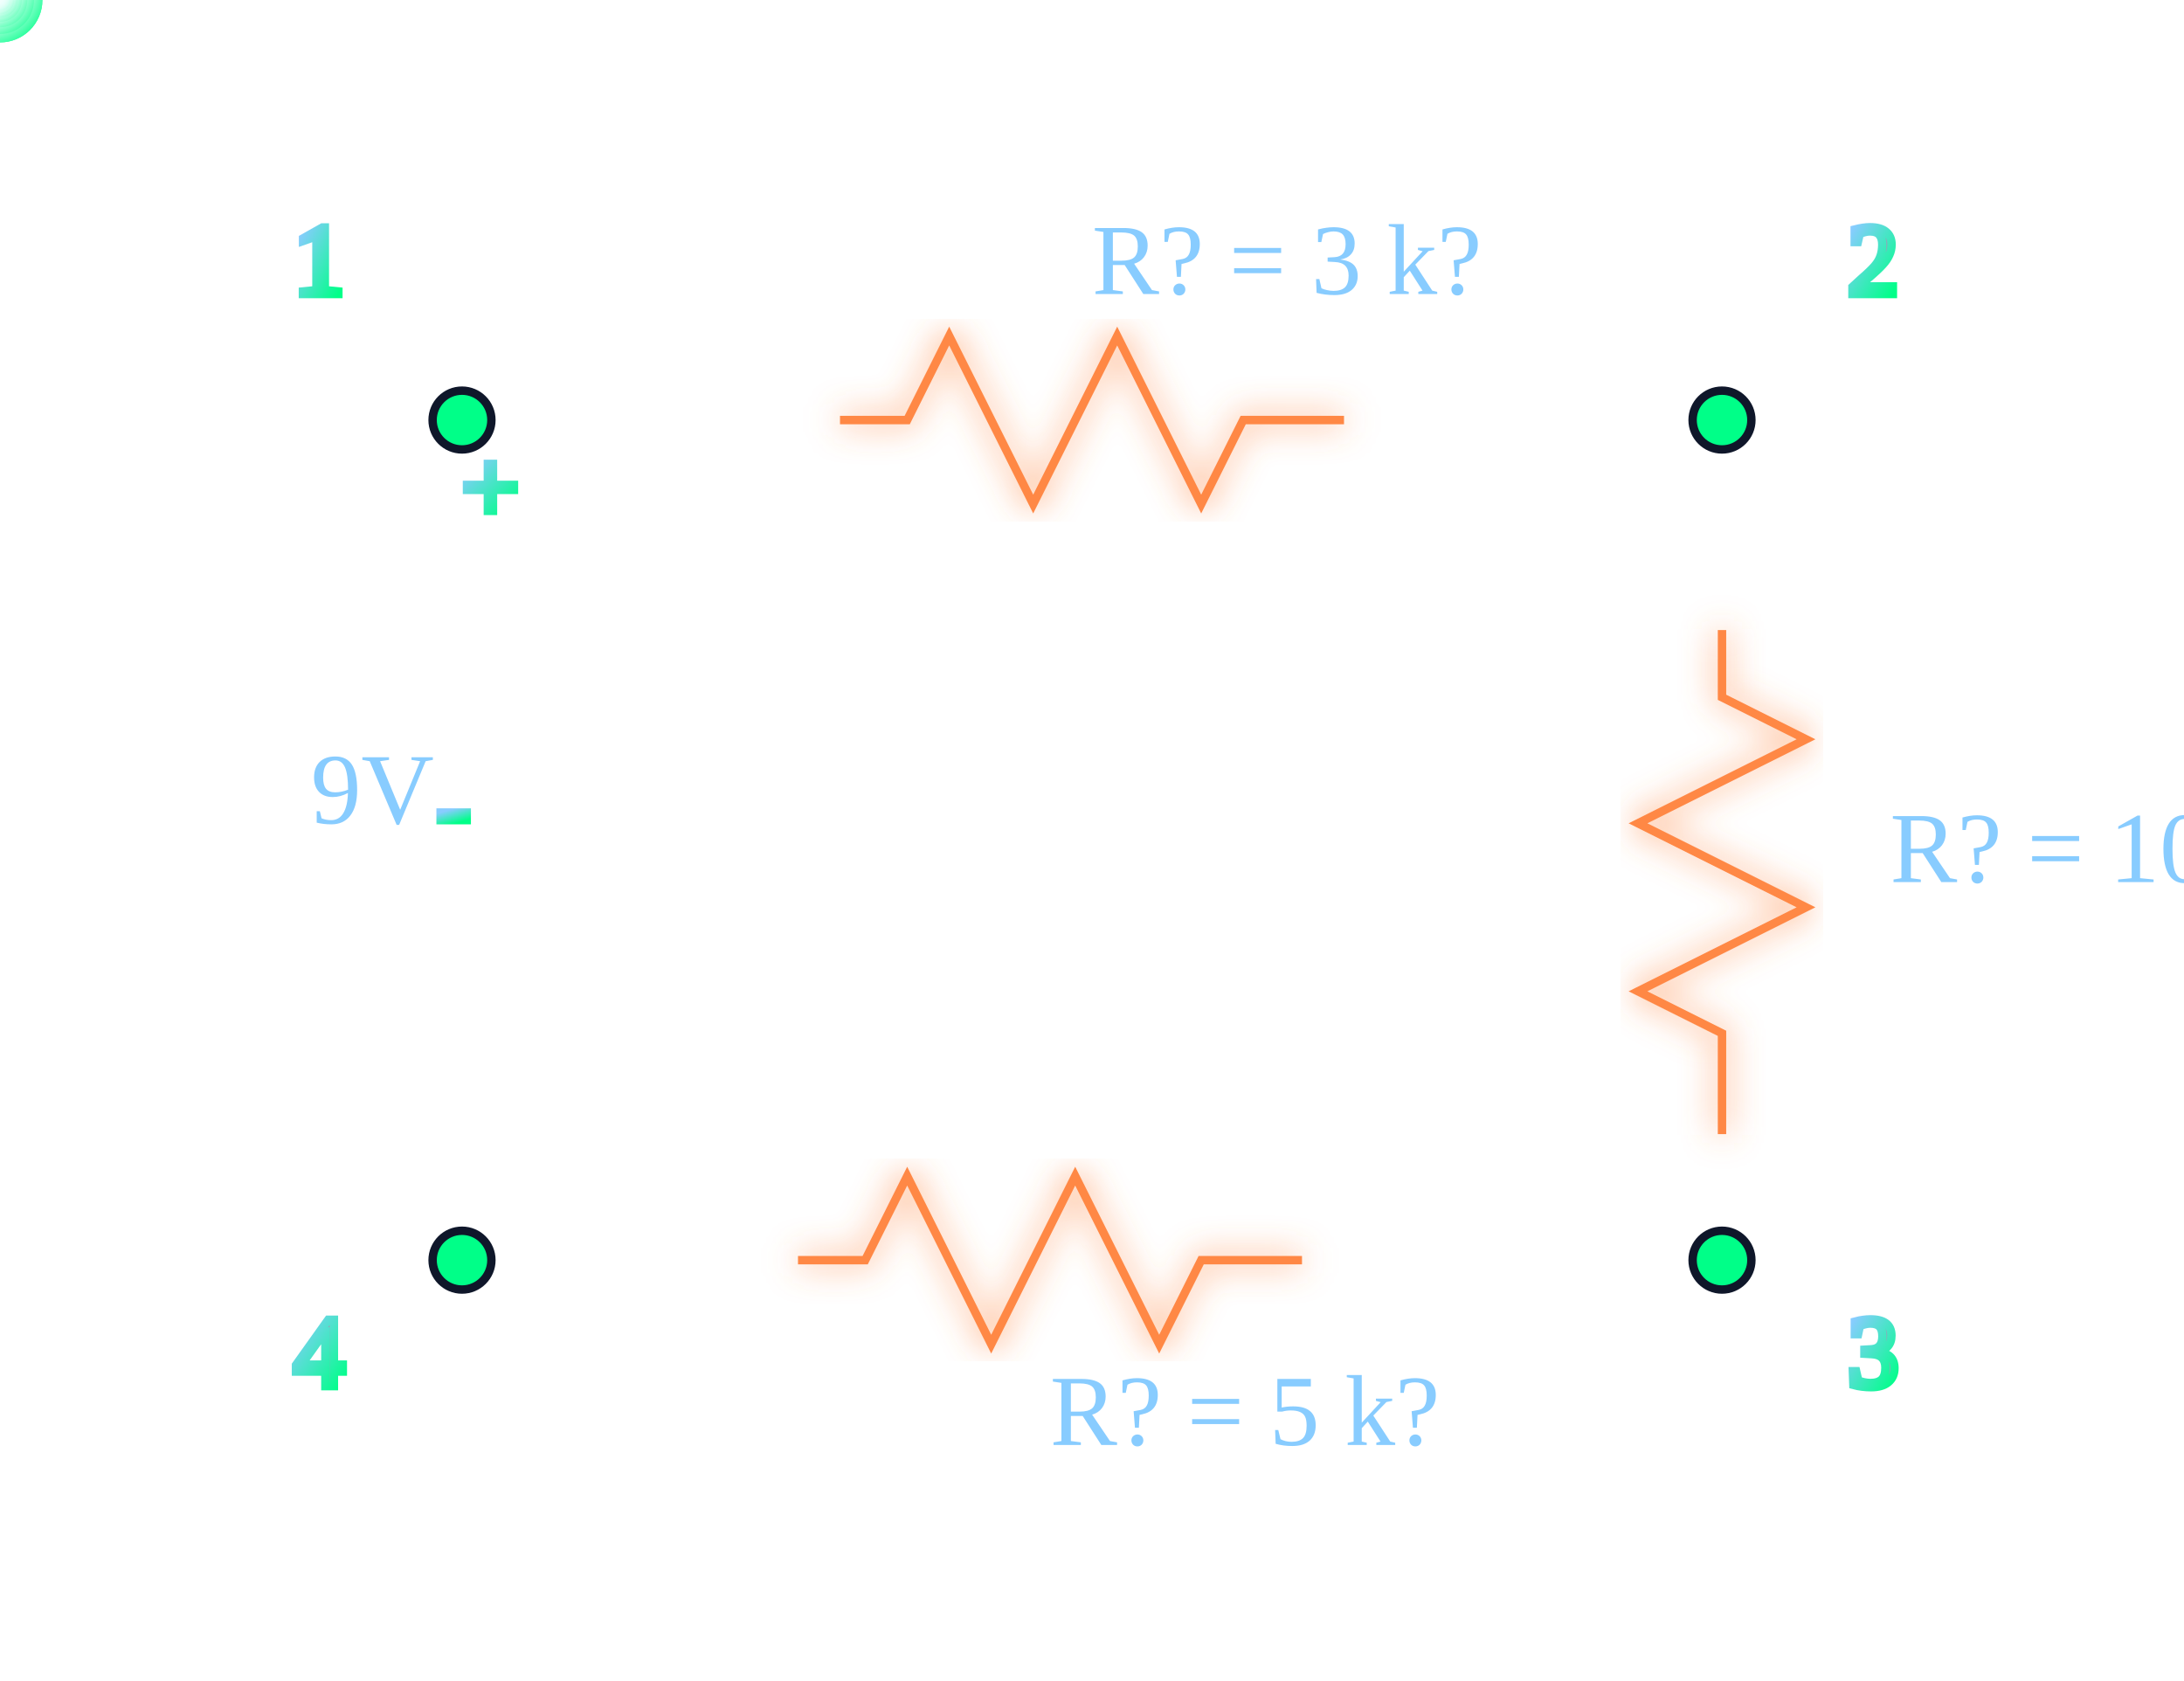
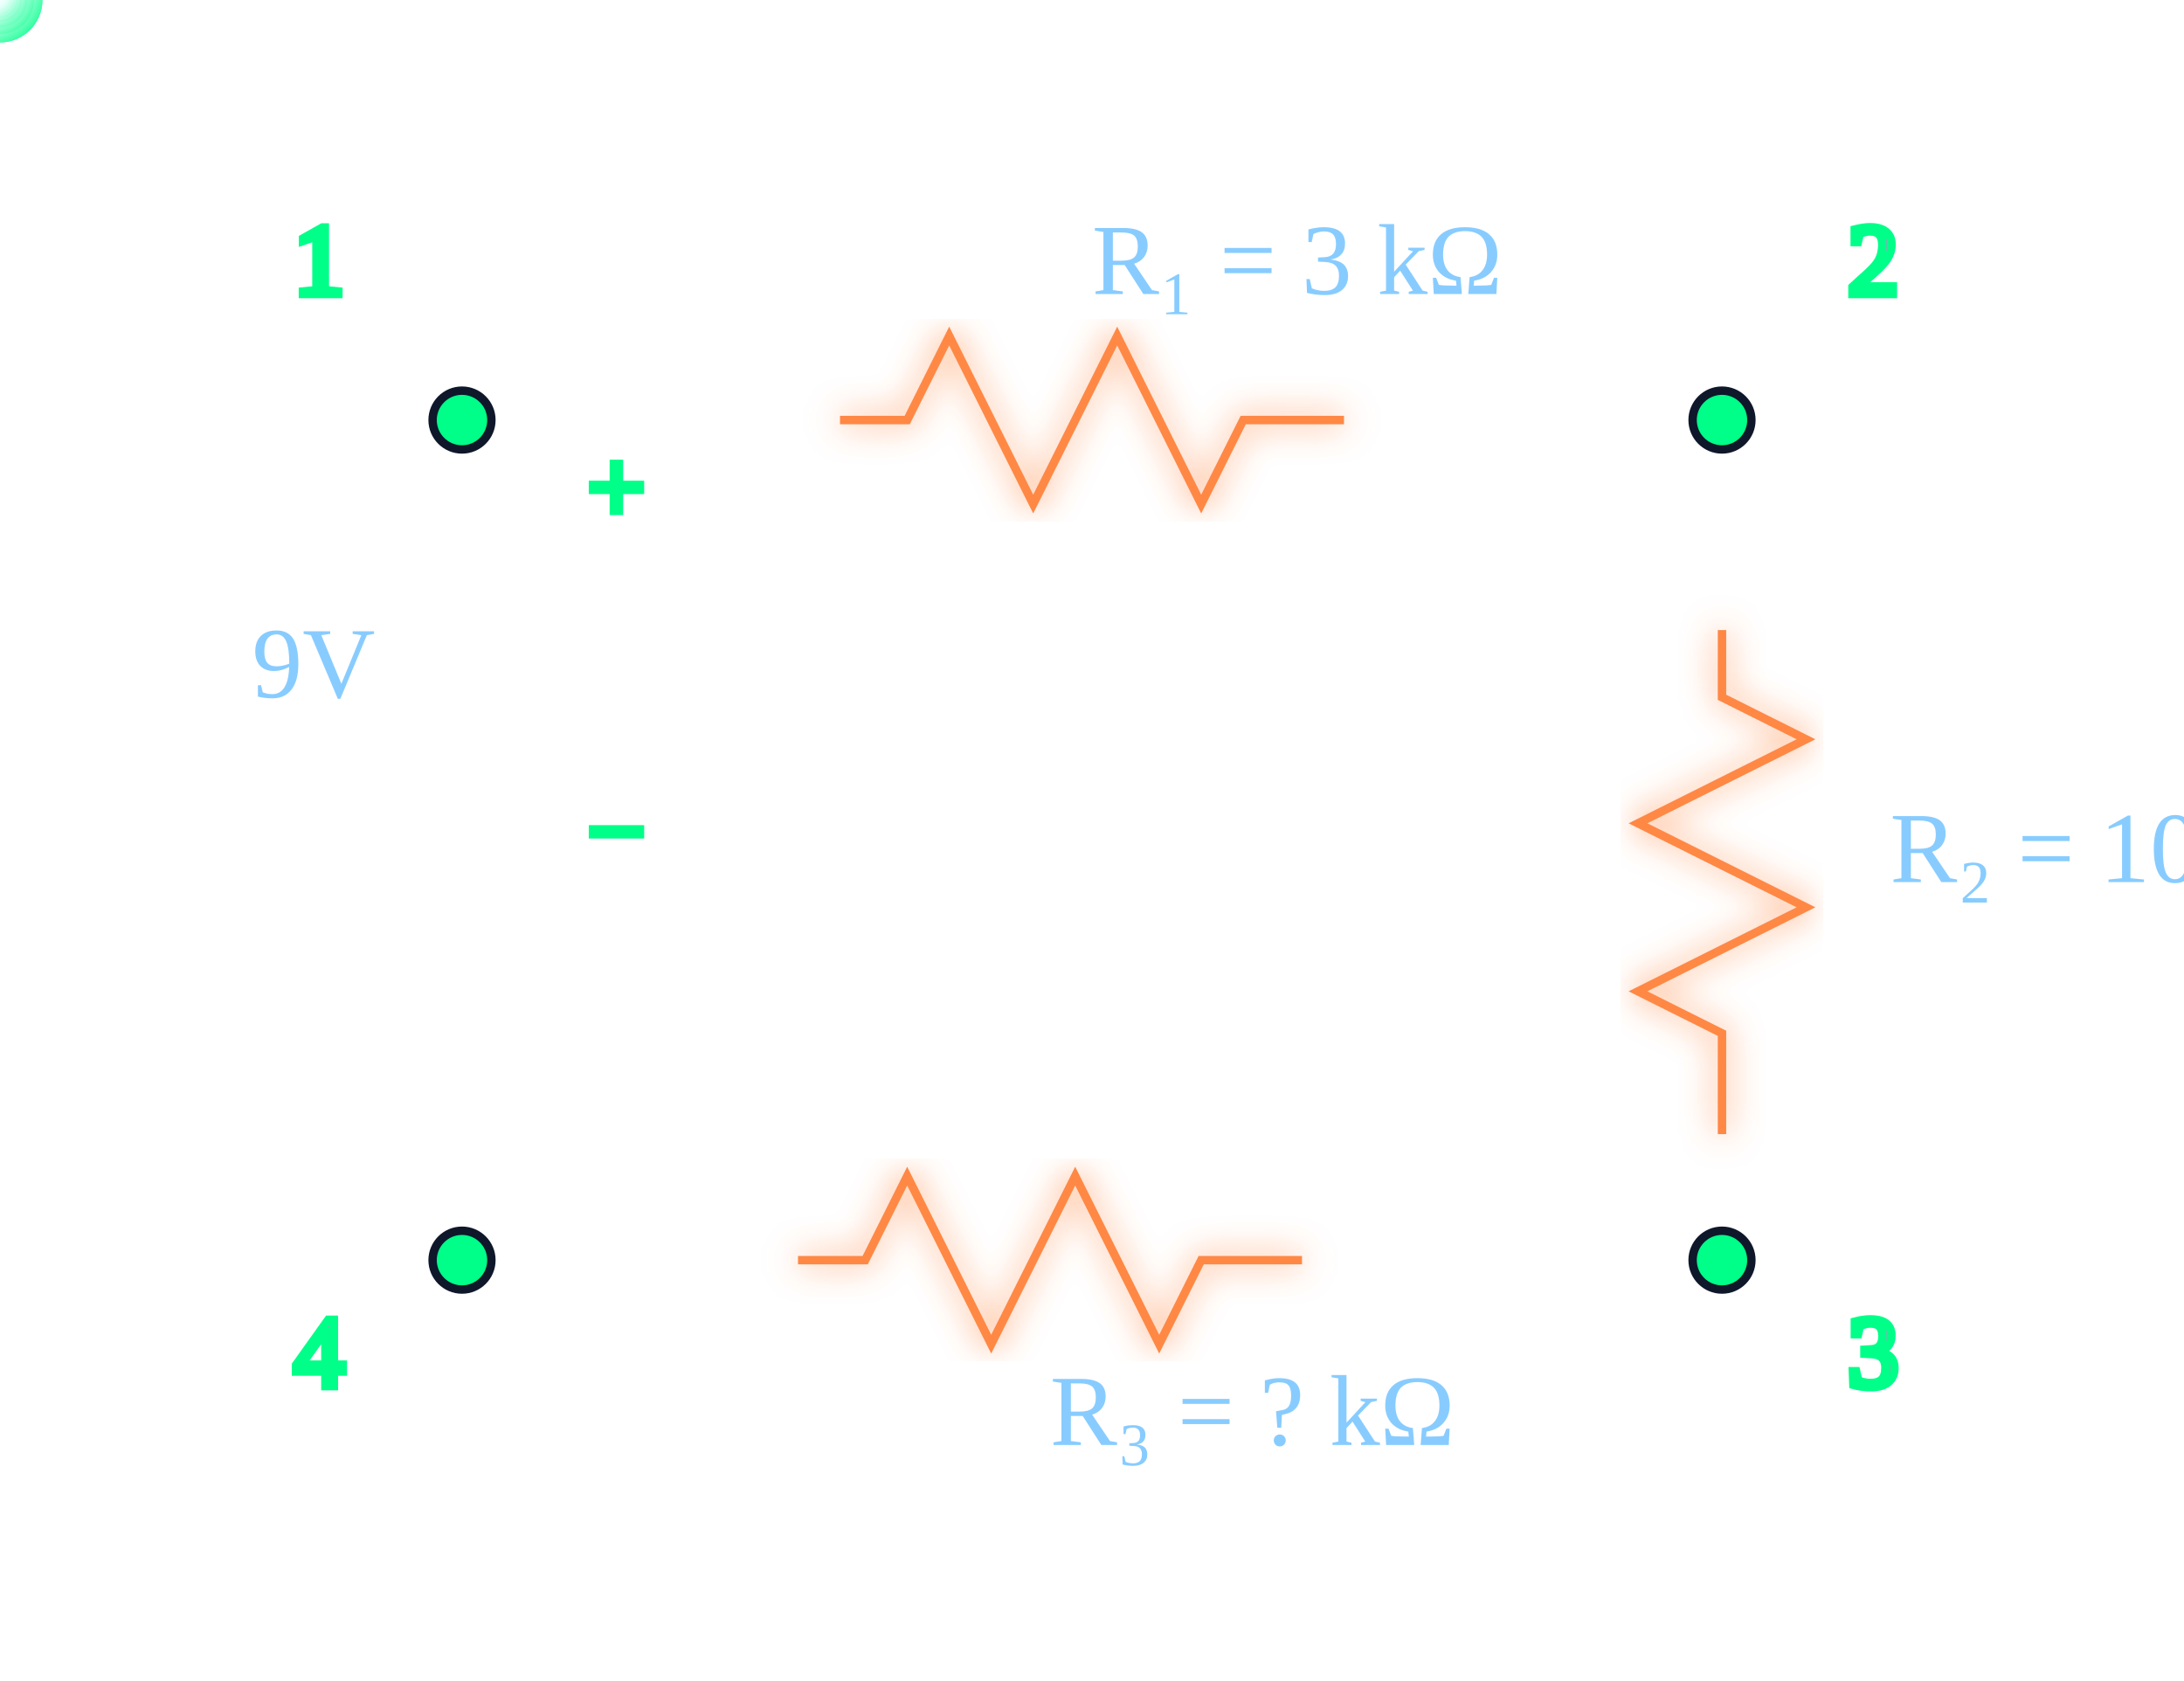
<svg xmlns="http://www.w3.org/2000/svg" xmlns:xlink="http://www.w3.org/1999/xlink" viewBox="0 0 260 200" role="img" aria-label="CircuiTry3D Logo - Three Resistor Circuit">
  <defs>
    <linearGradient id="wireGradient" x1="0%" y1="0%" x2="100%" y2="100%">
-       <stop offset="0%" style="stop-color:#88ccff;stop-opacity:1" />
+       <stop offset="0%" style="stop-color:#00ff88;stop-opacity:1" />
      <stop offset="100%" style="stop-color:#00ff88;stop-opacity:1" />
    </linearGradient>
    <linearGradient id="componentGradient" x1="0%" y1="0%" x2="100%" y2="0%">
      <stop offset="0%" style="stop-color:#ff8844;stop-opacity:1" />
      <stop offset="100%" style="stop-color:#ff8844;stop-opacity:1" />
    </linearGradient>
    <filter id="glow">
      <feGaussianBlur stdDeviation="2" result="coloredBlur" />
      <feMerge>
        <feMergeNode in="coloredBlur" />
        <feMergeNode in="SourceGraphic" />
      </feMerge>
    </filter>
    <filter id="photonGlow" x="-80%" y="-80%" width="260%" height="260%">
      <feGaussianBlur stdDeviation="3.0" result="blur" />
      <feColorMatrix in="blur" type="matrix" values="           1 0 0 0 0           0 1 0 0 0           0 0 1 0 0           0 0 0 16 -3.5" result="glow" />
      <feMerge>
        <feMergeNode in="glow" />
        <feMergeNode in="SourceGraphic" />
      </feMerge>
    </filter>
    <radialGradient id="photonFill" cx="35%" cy="35%" r="80%">
      <stop offset="0%" style="stop-color:#ffffff;stop-opacity:1" />
      <stop offset="46%" style="stop-color:#e8fffb;stop-opacity:1" />
      <stop offset="100%" style="stop-color:#00ff88;stop-opacity:1" />
    </radialGradient>
    <path id="photonPath" d="M 55 150          L 55 50          L 90 50          L 100 50          L 108 50          L 113 40          L 123 60          L 133 40          L 143 60          L 148 50          L 160 50          L 205 50          L 205 75          L 205 83          L 215 88          L 195 98          L 215 108          L 195 118          L 205 123          L 205 135          L 205 150          L 160 150          L 155 150          L 103 150          L 108 140          L 118 160          L 128 140          L 138 160          L 143 150          L 95 150          L 55 150" />
  </defs>
  <g stroke="url(#wireGradient)" strokeWidth="3.5" fill="none" strokeLinecap="round" strokeLinejoin="round">
    <line x1="55" y1="115" x2="55" y2="95" stroke="url(#wireGradient)" strokeWidth="3.5" />
    <g transform="translate(55, 80)">
-       <line x1="-5" y1="-8" x2="5" y2="-8" stroke="url(#componentGradient)" strokeWidth="2.5" />
-       <line x1="-8" y1="4" x2="8" y2="4" stroke="url(#componentGradient)" strokeWidth="3.5" />
-       <text x="0" y="-18" fontSize="9" fill="#00ff88" fontWeight="bold" textAnchor="middle">+</text>
-       <text x="-3" y="20" fontSize="9" fill="#64748b" fontWeight="bold" textAnchor="middle">-</text>
+       <line x1="-12" y1="-8" x2="12" y2="-8" stroke="url(#componentGradient)" strokeWidth="3.5" />
+       <line x1="-7" y1="8" x2="7" y2="8" stroke="url(#componentGradient)" strokeWidth="2.5" />
+       <line x1="0" y1="-8" x2="0" y2="-15" stroke="url(#wireGradient)" strokeWidth="3.5" />
+       <line x1="0" y1="8" x2="0" y2="15" stroke="url(#wireGradient)" strokeWidth="3.5" />
    </g>
+     <text x="70" y="62" fontSize="12" fill="#00ff88" fontWeight="bold" textAnchor="middle">+</text>
+     <text x="70" y="103" fontSize="12" fill="#ff6666" fontWeight="bold" textAnchor="middle">−</text>
    <line x1="55" y1="65" x2="55" y2="50" stroke="url(#wireGradient)" strokeWidth="3.5" />
    <line x1="55" y1="50" x2="90" y2="50" stroke="url(#wireGradient)" strokeWidth="3.5" />
    <g transform="translate(130, 50)" stroke="url(#componentGradient)" strokeWidth="3.5" filter="url(#glow)">
      <polyline points="-30,0 -22,0 -17,-10 -7,10 3,-10 13,10 18,0 30,0" />
    </g>
    <line x1="160" y1="50" x2="205" y2="50" stroke="url(#wireGradient)" strokeWidth="3.5" />
    <line x1="205" y1="50" x2="205" y2="70" stroke="url(#wireGradient)" strokeWidth="3.5" />
    <g transform="translate(205, 105) rotate(90)" stroke="url(#componentGradient)" strokeWidth="3.5" filter="url(#glow)">
      <polyline points="-30,0 -22,0 -17,-10 -7,10 3,-10 13,10 18,0 30,0" />
    </g>
    <line x1="205" y1="135" x2="205" y2="150" stroke="url(#wireGradient)" strokeWidth="3.5" />
    <line x1="205" y1="150" x2="160" y2="150" stroke="url(#wireGradient)" strokeWidth="3.5" />
    <g transform="translate(125, 150)" stroke="url(#componentGradient)" strokeWidth="3.5" filter="url(#glow)">
      <polyline points="-30,0 -22,0 -17,-10 -7,10 3,-10 13,10 18,0 30,0" />
    </g>
    <line x1="95" y1="150" x2="55" y2="150" stroke="url(#wireGradient)" strokeWidth="3.5" />
    <line x1="55" y1="150" x2="55" y2="115" stroke="url(#wireGradient)" strokeWidth="3.5" />
    <circle cx="55" cy="50" r="3.5" fill="#00ff88" stroke="#0f172a" strokeWidth="1.5" />
    <circle cx="205" cy="50" r="3.5" fill="#00ff88" stroke="#0f172a" strokeWidth="1.5" />
    <circle cx="205" cy="150" r="3.5" fill="#00ff88" stroke="#0f172a" strokeWidth="1.5" />
    <circle cx="55" cy="150" r="3.5" fill="#00ff88" stroke="#0f172a" strokeWidth="1.5" />
    <text x="35" y="35" fontSize="8" fill="#94a3b8" fontWeight="bold">1</text>
    <text x="220" y="35" fontSize="8" fill="#94a3b8" fontWeight="bold">2</text>
    <text x="220" y="165" fontSize="8" fill="#94a3b8" fontWeight="bold">3</text>
    <text x="35" y="165" fontSize="8" fill="#94a3b8" fontWeight="bold">4</text>
  </g>
  <g fontFamily="system-ui, -apple-system, sans-serif" fontSize="9" fill="#88ccff" textAnchor="middle" fontWeight="600">
-     <text x="37" y="98">9V</text>
-     <text x="130" y="35">R? = 3 k?</text>
-     <text x="225" y="105">R? = 10 k?</text>
-     <text x="125" y="172">R? = 5 k?</text>
+     <text x="30" y="83">9V</text>
+     <text x="130" y="35">R₁ = 3 kΩ</text>
+     <text x="225" y="105">R₂ = 10 kΩ</text>
+     <text x="125" y="172">R₃ = ? kΩ</text>
  </g>
  <g aria-hidden="true" filter="url(#photonGlow)">
    <g>
      <circle r="5.05" fill="url(#photonFill)" opacity="1">
        <animateMotion dur="3.4s" repeatCount="indefinite" rotate="auto">
          <mpath href="#photonPath" xlink:href="#photonPath" />
        </animateMotion>
      </circle>
      <circle r="4.05" fill="url(#photonFill)" opacity="0.55">
        <animateMotion dur="3.4s" repeatCount="indefinite" rotate="auto" begin="-0.14s">
          <mpath href="#photonPath" xlink:href="#photonPath" />
        </animateMotion>
      </circle>
      <circle r="3.25" fill="url(#photonFill)" opacity="0.32">
        <animateMotion dur="3.4s" repeatCount="indefinite" rotate="auto" begin="-0.28s">
          <mpath href="#photonPath" xlink:href="#photonPath" />
        </animateMotion>
      </circle>
      <circle r="2.6" fill="url(#photonFill)" opacity="0.2">
        <animateMotion dur="3.4s" repeatCount="indefinite" rotate="auto" begin="-0.42s">
          <mpath href="#photonPath" xlink:href="#photonPath" />
        </animateMotion>
      </circle>
      <circle r="2.1" fill="url(#photonFill)" opacity="0.12">
        <animateMotion dur="3.4s" repeatCount="indefinite" rotate="auto" begin="-0.56s">
          <mpath href="#photonPath" xlink:href="#photonPath" />
        </animateMotion>
      </circle>
      <circle r="1.7" fill="url(#photonFill)" opacity="0.08">
        <animateMotion dur="3.4s" repeatCount="indefinite" rotate="auto" begin="-0.70s">
          <mpath href="#photonPath" xlink:href="#photonPath" />
        </animateMotion>
      </circle>
      <circle r="1.3" fill="url(#photonFill)" opacity="0.06">
        <animateMotion dur="3.4s" repeatCount="indefinite" rotate="auto" begin="-0.84s">
          <mpath href="#photonPath" xlink:href="#photonPath" />
        </animateMotion>
      </circle>
    </g>
    <g>
      <circle r="5.05" fill="url(#photonFill)" opacity="1">
        <animateMotion dur="3.4s" repeatCount="indefinite" rotate="auto" begin="-1.7s">
          <mpath href="#photonPath" xlink:href="#photonPath" />
        </animateMotion>
      </circle>
      <circle r="4.05" fill="url(#photonFill)" opacity="0.55">
        <animateMotion dur="3.4s" repeatCount="indefinite" rotate="auto" begin="-1.84s">
          <mpath href="#photonPath" xlink:href="#photonPath" />
        </animateMotion>
      </circle>
      <circle r="3.25" fill="url(#photonFill)" opacity="0.32">
        <animateMotion dur="3.4s" repeatCount="indefinite" rotate="auto" begin="-1.98s">
          <mpath href="#photonPath" xlink:href="#photonPath" />
        </animateMotion>
      </circle>
      <circle r="2.6" fill="url(#photonFill)" opacity="0.2">
        <animateMotion dur="3.4s" repeatCount="indefinite" rotate="auto" begin="-2.12s">
          <mpath href="#photonPath" xlink:href="#photonPath" />
        </animateMotion>
      </circle>
      <circle r="2.1" fill="url(#photonFill)" opacity="0.12">
        <animateMotion dur="3.4s" repeatCount="indefinite" rotate="auto" begin="-2.26s">
          <mpath href="#photonPath" xlink:href="#photonPath" />
        </animateMotion>
      </circle>
      <circle r="1.7" fill="url(#photonFill)" opacity="0.08">
        <animateMotion dur="3.4s" repeatCount="indefinite" rotate="auto" begin="-2.40s">
          <mpath href="#photonPath" xlink:href="#photonPath" />
        </animateMotion>
      </circle>
      <circle r="1.3" fill="url(#photonFill)" opacity="0.06">
        <animateMotion dur="3.4s" repeatCount="indefinite" rotate="auto" begin="-2.54s">
          <mpath href="#photonPath" xlink:href="#photonPath" />
        </animateMotion>
      </circle>
    </g>
  </g>
</svg>
